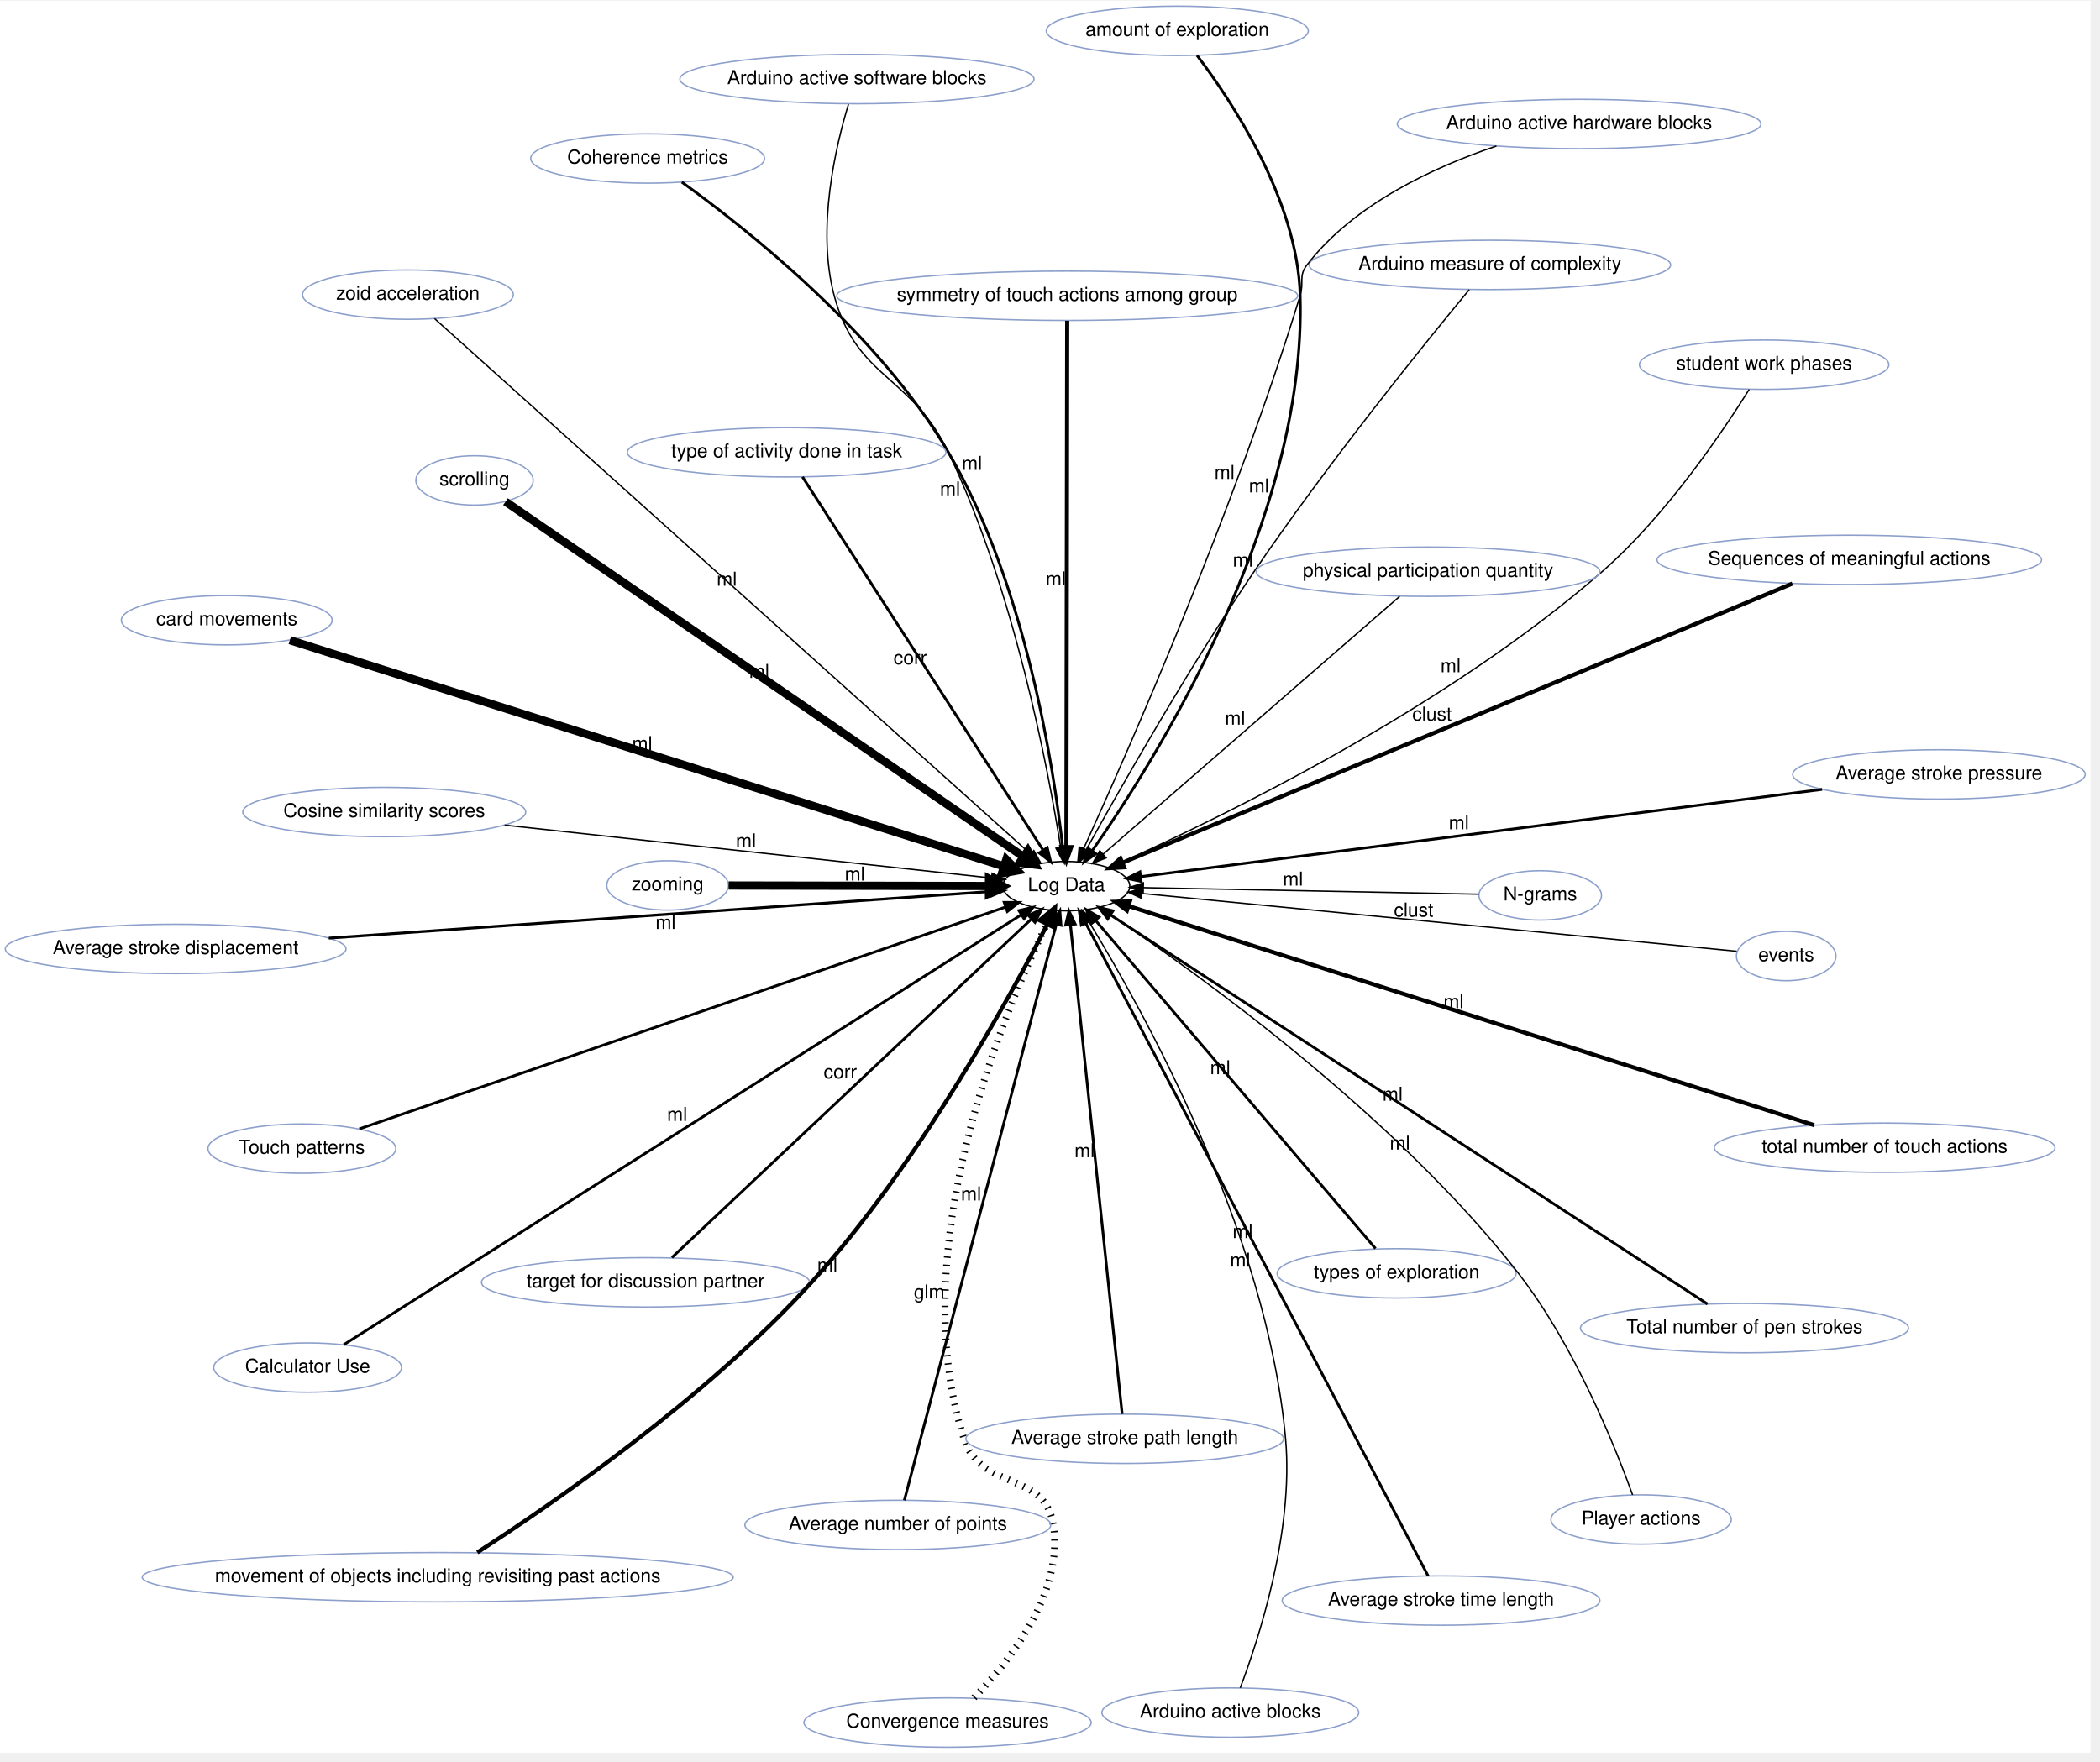
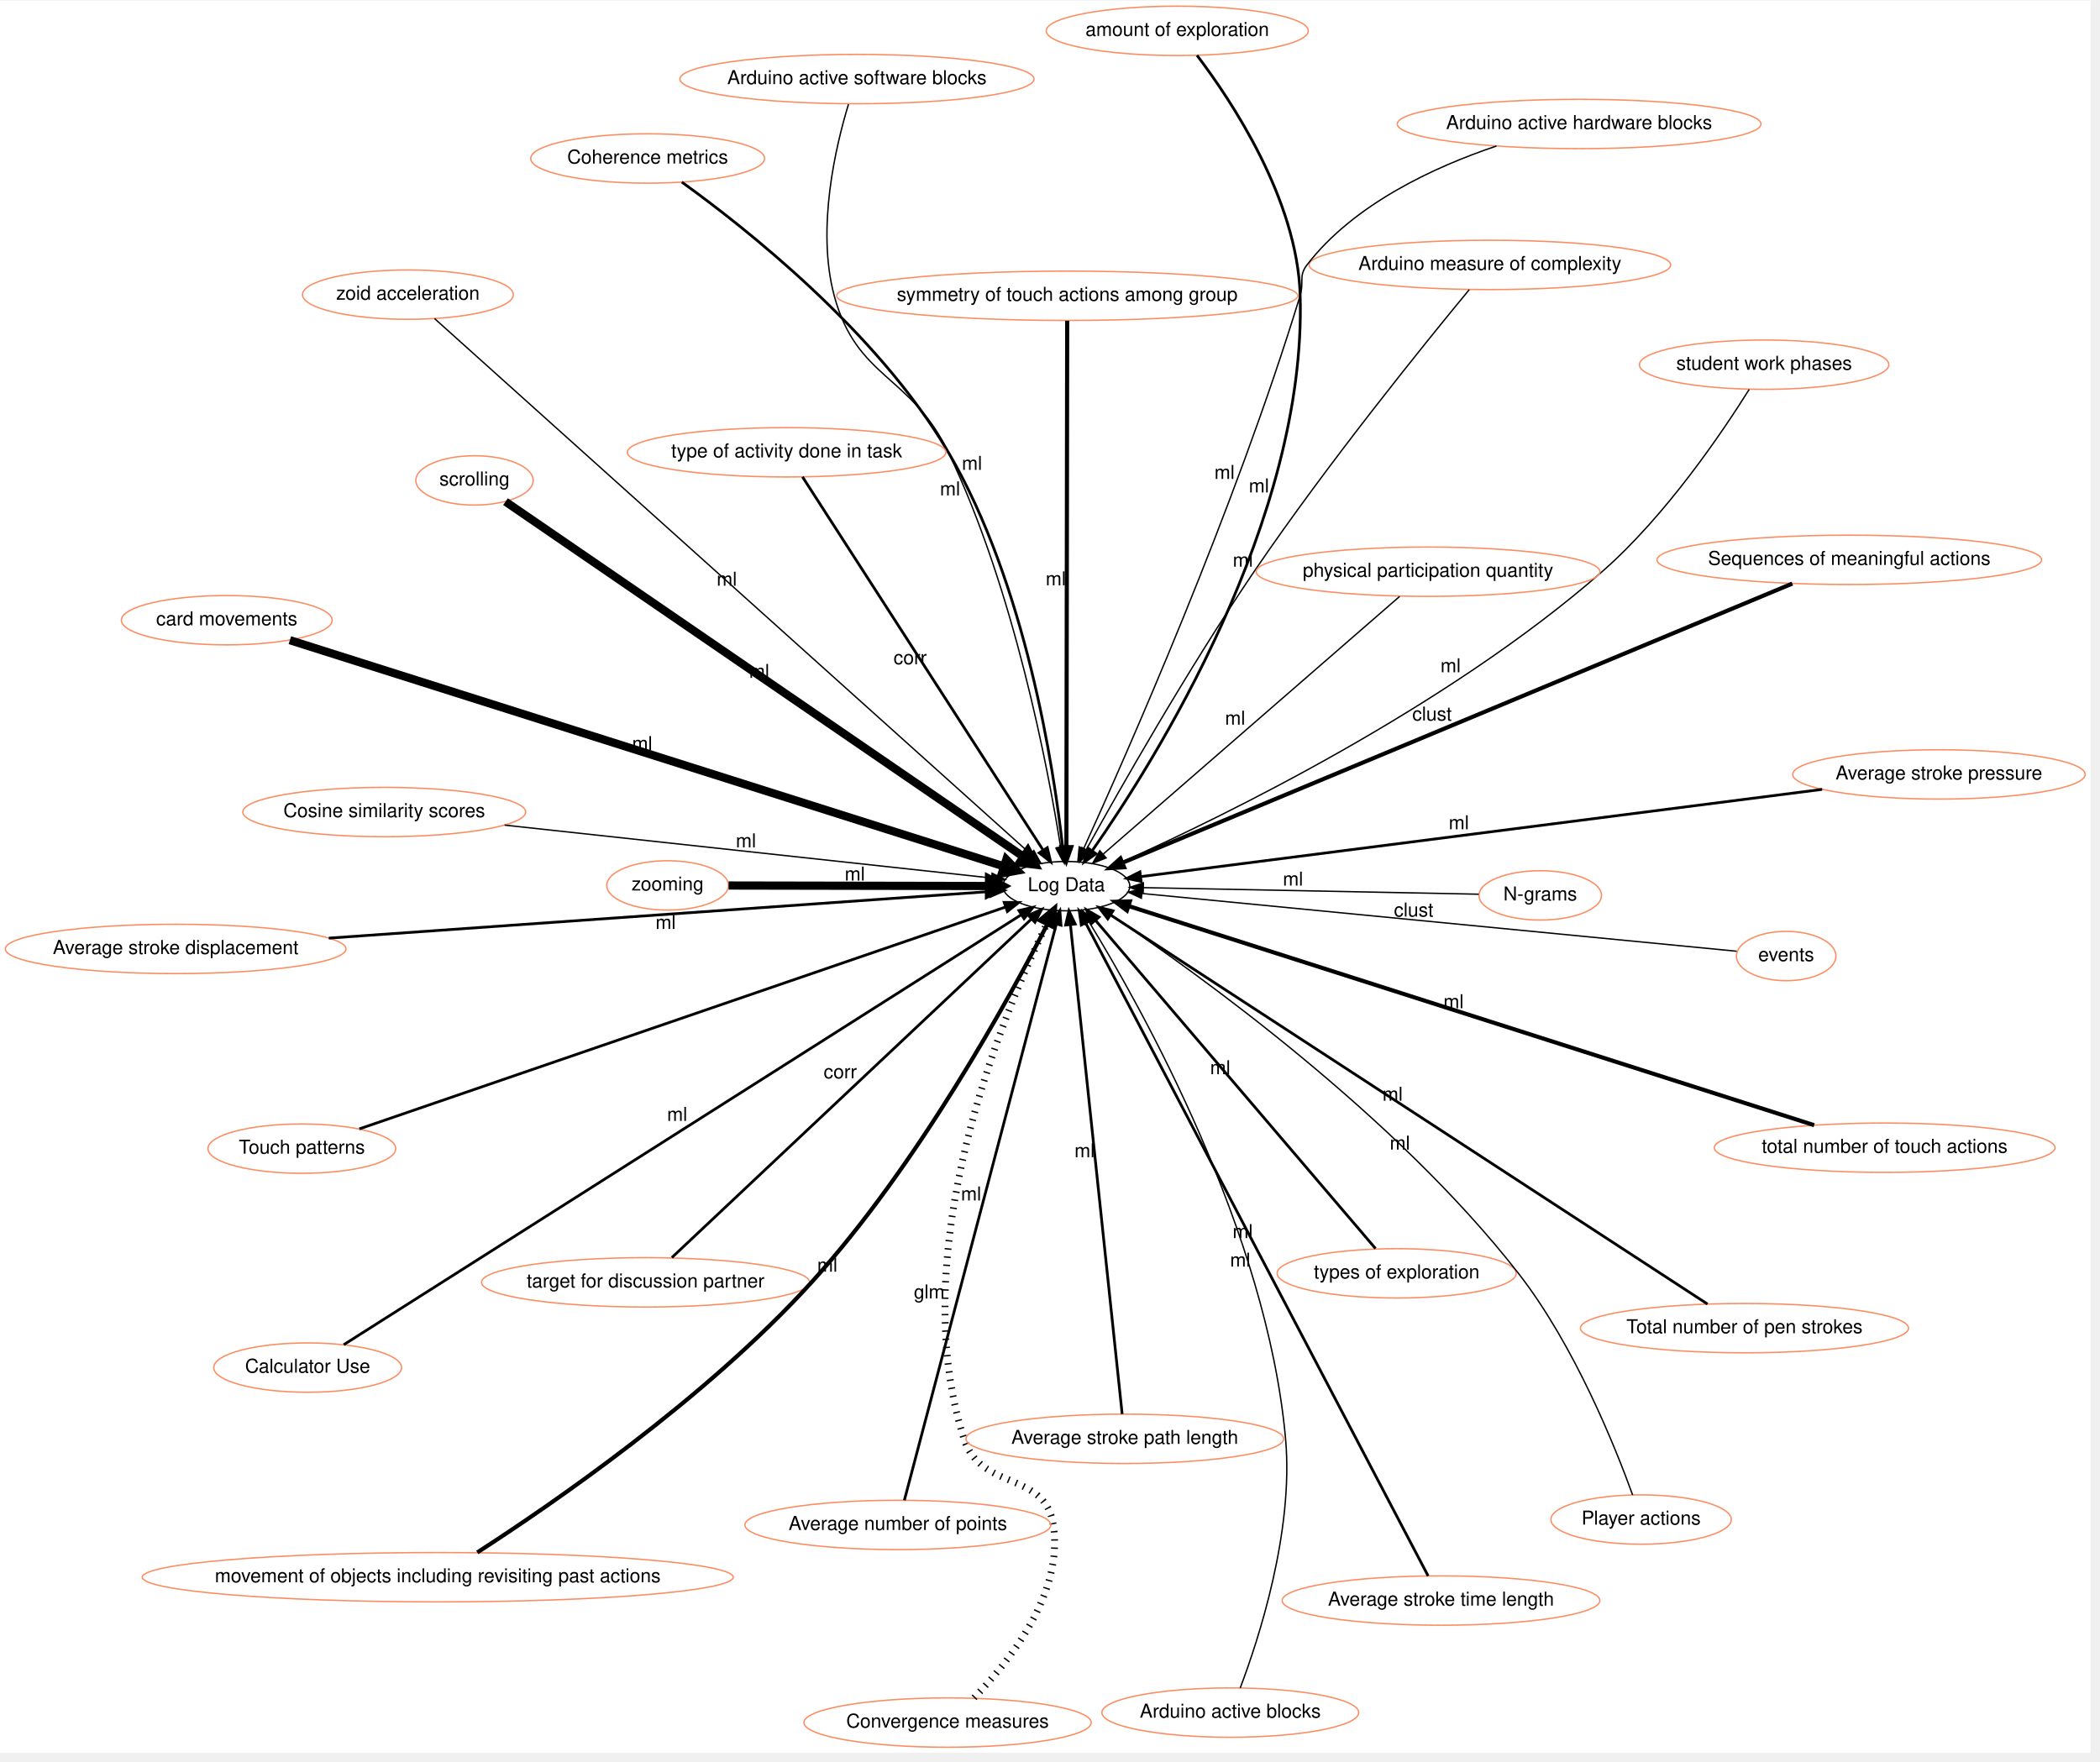
<svg xmlns="http://www.w3.org/2000/svg" xmlns:xlink="http://www.w3.org/1999/xlink" width="720pt" height="604pt" viewBox="0.00 0.00 720.00 603.52">
  <g id="graph0" class="graph" transform="scale(0.47 0.47) rotate(0) translate(4 1274.3)">
    <polygon fill="white" stroke="transparent" points="-4,4 -4,-1274.3 1521,-1274.3 1521,4 -4,4" />
    <g id="node1" class="node">
      <g id="a_node1">
        <a xlink:href="index.svg" xlink:title="Log Data">
          <ellipse fill="none" stroke="black" cx="773.88" cy="-628.27" rx="46.29" ry="18" />
          <text text-anchor="middle" x="773.88" y="-624.57" font-family="Helvetica,sans-Serif" font-size="14.00">Log Data</text>
        </a>
      </g>
    </g>
    <g id="node2" class="node">
      <g id="a_node2">
        <a xlink:href="https://scholar.google.com/scholar?hl=en&amp;q=Analysing%20frequent%20sequential%20patterns%20of%20collaborative%20learning%20activity%20around%20an%20interactive%20tabletop" xlink:title="events" target="_blank">
-           <ellipse fill="none" stroke="#8da0cb" cx="1298.99" cy="-577.27" rx="36.29" ry="18" />
+           <ellipse fill="none" stroke="#fc8d62" cx="1298.99" cy="-577.27" rx="36.29" ry="18" />
          <text text-anchor="middle" x="1298.99" y="-573.57" font-family="Helvetica,sans-Serif" font-size="14.00">events</text>
        </a>
      </g>
    </g>
    <g id="edge1" class="edge">
      <path fill="none" stroke="black" d="M1262.9,-580.77C1172.66,-589.54 936.78,-612.45 829.02,-622.91" />
      <polygon fill="black" stroke="black" points="828.61,-619.44 819,-623.89 829.29,-626.4 828.61,-619.44" />
      <g id="a_edge1-label">
        <a xlink:title="1">
          <text text-anchor="middle" x="1027.24" y="-606.1" font-family="Helvetica,sans-Serif" font-size="14.00">clust</text>
        </a>
      </g>
    </g>
    <g id="node3" class="node">
      <g id="a_node3">
        <a xlink:href="https://scholar.google.com/scholar?hl=en&amp;q=The%20Effect%20of%20Mutual%20Gaze%20Perception%20on%20Students’%20Verbal%20Coordination" xlink:title="Convergence measures" target="_blank">
-           <ellipse fill="none" stroke="#8da0cb" cx="687.23" cy="-18" rx="104.78" ry="18" />
+           <ellipse fill="none" stroke="#fc8d62" cx="687.23" cy="-18" rx="104.78" ry="18" />
          <text text-anchor="middle" x="687.23" y="-14.3" font-family="Helvetica,sans-Serif" font-size="14.00">Convergence measures</text>
        </a>
      </g>
    </g>
    <g id="edge2" class="edge">
      <path fill="none" stroke="black" stroke-width="5" stroke-dasharray="1,5" d="M706.55,-36.12C731.89,-62.11 772.27,-112.38 764.36,-162.33 758.08,-202 711.51,-186.74 699.22,-224.99 654.99,-362.65 727.91,-535.68 759.95,-601.34" />
      <polygon fill="black" stroke="black" stroke-width="5" points="756.18,-603.57 764.54,-610.58 764.01,-599.68 756.18,-603.57" />
      <g id="a_edge2-label">
        <a xlink:title="5">
          <text text-anchor="middle" x="673.87" y="-327.43" font-family="Helvetica,sans-Serif" font-size="14.00">glm</text>
        </a>
      </g>
    </g>
    <g id="node4" class="node">
      <g id="a_node4">
        <a xlink:href="https://scholar.google.com/scholar?hl=en&amp;q=The%20Effect%20of%20Mutual%20Gaze%20Perception%20on%20Students’%20Verbal%20Coordination" xlink:title="Coherence metrics" target="_blank">
-           <ellipse fill="none" stroke="#8da0cb" cx="468.45" cy="-1159.18" rx="85.29" ry="18" />
+           <ellipse fill="none" stroke="#fc8d62" cx="468.45" cy="-1159.18" rx="85.29" ry="18" />
          <text text-anchor="middle" x="468.45" y="-1155.48" font-family="Helvetica,sans-Serif" font-size="14.00">Coherence metrics</text>
        </a>
      </g>
    </g>
    <g id="edge3" class="edge">
      <path fill="none" stroke="black" stroke-width="2" d="M493.37,-1141.96C539.02,-1109.09 636.13,-1032.77 687.78,-944.88 744.31,-848.68 764.74,-714.34 771.22,-656.54" />
      <polygon fill="black" stroke="black" stroke-width="2" points="774.72,-656.66 772.3,-646.35 767.76,-655.92 774.72,-656.66" />
      <g id="a_edge3-label">
        <a xlink:title="2">
          <text text-anchor="middle" x="705.04" y="-931.98" font-family="Helvetica,sans-Serif" font-size="14.00">ml</text>
        </a>
      </g>
    </g>
    <g id="node5" class="node">
      <g id="a_node5">
        <a xlink:href="https://scholar.google.com/scholar?hl=en&amp;q=The%20Effect%20of%20Mutual%20Gaze%20Perception%20on%20Students’%20Verbal%20Coordination" xlink:title="N-grams" target="_blank">
-           <ellipse fill="none" stroke="#8da0cb" cx="1119.57" cy="-621.52" rx="44.69" ry="18" />
+           <ellipse fill="none" stroke="#fc8d62" cx="1119.57" cy="-621.52" rx="44.69" ry="18" />
          <text text-anchor="middle" x="1119.57" y="-617.82" font-family="Helvetica,sans-Serif" font-size="14.00">N-grams</text>
        </a>
      </g>
    </g>
    <g id="edge4" class="edge">
      <path fill="none" stroke="black" d="M1074.73,-622.39C1012.09,-623.62 898.41,-625.84 830.15,-627.17" />
      <polygon fill="black" stroke="black" points="829.94,-623.67 820.02,-627.37 830.08,-630.67 829.94,-623.67" />
      <g id="a_edge4-label">
        <a xlink:title="1">
          <text text-anchor="middle" x="939.2" y="-628.68" font-family="Helvetica,sans-Serif" font-size="14.00">ml</text>
        </a>
      </g>
    </g>
    <g id="node6" class="node">
      <g id="a_node6">
        <a xlink:href="https://scholar.google.com/scholar?hl=en&amp;q=The%20Effect%20of%20Mutual%20Gaze%20Perception%20on%20Students’%20Verbal%20Coordination" xlink:title="Cosine similarity scores" target="_blank">
-           <ellipse fill="none" stroke="#8da0cb" cx="276.3" cy="-682.33" rx="103.18" ry="18" />
+           <ellipse fill="none" stroke="#fc8d62" cx="276.3" cy="-682.33" rx="103.18" ry="18" />
          <text text-anchor="middle" x="276.3" y="-678.63" font-family="Helvetica,sans-Serif" font-size="14.00">Cosine similarity scores</text>
        </a>
      </g>
    </g>
    <g id="edge5" class="edge">
      <path fill="none" stroke="black" d="M364.11,-672.79C466.79,-661.63 633.58,-643.51 719.26,-634.2" />
      <polygon fill="black" stroke="black" points="719.74,-637.67 729.3,-633.11 718.98,-630.71 719.74,-637.67" />
      <g id="a_edge5-label">
        <a xlink:title="1">
          <text text-anchor="middle" x="540.16" y="-656.59" font-family="Helvetica,sans-Serif" font-size="14.00">ml</text>
        </a>
      </g>
    </g>
    <g id="node7" class="node">
      <g id="a_node7">
        <a xlink:href="https://scholar.google.com/scholar?hl=en&amp;q=Expertise%20estimation%20based%20on%20simple%20multimodal%20features" xlink:title="Calculator Use" target="_blank">
-           <ellipse fill="none" stroke="#8da0cb" cx="220.41" cy="-276.99" rx="68.49" ry="18" />
+           <ellipse fill="none" stroke="#fc8d62" cx="220.41" cy="-276.99" rx="68.49" ry="18" />
          <text text-anchor="middle" x="220.41" y="-273.29" font-family="Helvetica,sans-Serif" font-size="14.00">Calculator Use</text>
        </a>
      </g>
    </g>
    <g id="edge6" class="edge">
      <path fill="none" stroke="black" stroke-width="2" d="M246.74,-293.69C337.97,-351.6 640.53,-543.63 741.07,-607.45" />
      <polygon fill="black" stroke="black" stroke-width="2" points="739.29,-610.46 749.61,-612.87 743.05,-604.55 739.29,-610.46" />
      <g id="a_edge6-label">
        <a xlink:title="2">
          <text text-anchor="middle" x="490" y="-456.97" font-family="Helvetica,sans-Serif" font-size="14.00">ml</text>
        </a>
      </g>
    </g>
    <g id="node8" class="node">
      <g id="a_node8">
        <a xlink:href="https://scholar.google.com/scholar?hl=en&amp;q=Expertise%20estimation%20based%20on%20simple%20multimodal%20features" xlink:title="Total number of pen strokes" target="_blank">
-           <ellipse fill="none" stroke="#8da0cb" cx="1268.56" cy="-305.78" rx="119.68" ry="18" />
+           <ellipse fill="none" stroke="#fc8d62" cx="1268.56" cy="-305.78" rx="119.68" ry="18" />
          <text text-anchor="middle" x="1268.56" y="-302.08" font-family="Helvetica,sans-Serif" font-size="14.00">Total number of pen strokes</text>
        </a>
      </g>
    </g>
    <g id="edge7" class="edge">
      <path fill="none" stroke="black" stroke-width="2" d="M1241.61,-323.34C1157.13,-378.42 897.62,-547.6 806.18,-607.21" />
      <polygon fill="black" stroke="black" stroke-width="2" points="804.08,-604.4 797.61,-612.79 807.9,-610.27 804.08,-604.4" />
      <g id="a_edge7-label">
        <a xlink:title="2">
          <text text-anchor="middle" x="1011.89" y="-471.69" font-family="Helvetica,sans-Serif" font-size="14.00">ml</text>
        </a>
      </g>
    </g>
    <g id="node9" class="node">
      <g id="a_node9">
        <a xlink:href="https://scholar.google.com/scholar?hl=en&amp;q=Expertise%20estimation%20based%20on%20simple%20multimodal%20features" xlink:title="Average number of points" target="_blank">
-           <ellipse fill="none" stroke="#8da0cb" cx="650.97" cy="-162.2" rx="111.58" ry="18" />
+           <ellipse fill="none" stroke="#fc8d62" cx="650.97" cy="-162.2" rx="111.58" ry="18" />
          <text text-anchor="middle" x="650.97" y="-158.5" font-family="Helvetica,sans-Serif" font-size="14.00">Average number of points</text>
        </a>
      </g>
    </g>
    <g id="edge8" class="edge">
      <path fill="none" stroke="black" stroke-width="2" d="M655.72,-180.18C674.5,-251.4 743.75,-514 766.55,-600.46" />
      <polygon fill="black" stroke="black" stroke-width="2" points="763.22,-601.56 769.15,-610.34 769.98,-599.77 763.22,-601.56" />
      <g id="a_edge8-label">
        <a xlink:title="2">
          <text text-anchor="middle" x="704.4" y="-398.92" font-family="Helvetica,sans-Serif" font-size="14.00">ml</text>
        </a>
      </g>
    </g>
    <g id="node10" class="node">
      <g id="a_node10">
        <a xlink:href="https://scholar.google.com/scholar?hl=en&amp;q=Expertise%20estimation%20based%20on%20simple%20multimodal%20features" xlink:title="Average stroke time length" target="_blank">
-           <ellipse fill="none" stroke="#8da0cb" cx="1047.2" cy="-107.03" rx="115.88" ry="18" />
+           <ellipse fill="none" stroke="#fc8d62" cx="1047.2" cy="-107.03" rx="115.88" ry="18" />
          <text text-anchor="middle" x="1047.2" y="-103.33" font-family="Helvetica,sans-Serif" font-size="14.00">Average stroke time length</text>
        </a>
      </g>
    </g>
    <g id="edge9" class="edge">
      <path fill="none" stroke="black" stroke-width="2" d="M1037.8,-124.97C997.18,-202.43 836.73,-508.41 787.99,-601.35" />
      <polygon fill="black" stroke="black" stroke-width="2" points="784.79,-599.92 783.25,-610.4 790.99,-603.17 784.79,-599.92" />
      <g id="a_edge9-label">
        <a xlink:title="2">
          <text text-anchor="middle" x="902.53" y="-371.48" font-family="Helvetica,sans-Serif" font-size="14.00">ml</text>
        </a>
      </g>
    </g>
    <g id="node11" class="node">
      <g id="a_node11">
        <a xlink:href="https://scholar.google.com/scholar?hl=en&amp;q=Expertise%20estimation%20based%20on%20simple%20multimodal%20features" xlink:title="Average stroke path length" target="_blank">
-           <ellipse fill="none" stroke="#8da0cb" cx="816.51" cy="-225.03" rx="115.88" ry="18" />
+           <ellipse fill="none" stroke="#fc8d62" cx="816.51" cy="-225.03" rx="115.88" ry="18" />
          <text text-anchor="middle" x="816.51" y="-221.33" font-family="Helvetica,sans-Serif" font-size="14.00">Average stroke path length</text>
        </a>
      </g>
    </g>
    <g id="edge10" class="edge">
      <path fill="none" stroke="black" stroke-width="2" d="M814.6,-243.14C807.83,-307.1 785.04,-522.7 776.84,-600.22" />
      <polygon fill="black" stroke="black" stroke-width="2" points="773.36,-599.9 775.79,-610.21 780.32,-600.63 773.36,-599.9" />
      <g id="a_edge10-label">
        <a xlink:title="2">
          <text text-anchor="middle" x="787.19" y="-430.47" font-family="Helvetica,sans-Serif" font-size="14.00">ml</text>
        </a>
      </g>
    </g>
    <g id="node12" class="node">
      <g id="a_node12">
        <a xlink:href="https://scholar.google.com/scholar?hl=en&amp;q=Expertise%20estimation%20based%20on%20simple%20multimodal%20features" xlink:title="Average stroke displacement" target="_blank">
-           <ellipse fill="none" stroke="#8da0cb" cx="124.14" cy="-582.46" rx="124.28" ry="18" />
+           <ellipse fill="none" stroke="#fc8d62" cx="124.14" cy="-582.46" rx="124.28" ry="18" />
          <text text-anchor="middle" x="124.14" y="-578.76" font-family="Helvetica,sans-Serif" font-size="14.00">Average stroke displacement</text>
        </a>
      </g>
    </g>
    <g id="edge11" class="edge">
      <path fill="none" stroke="black" stroke-width="2" d="M235.83,-590.34C376.11,-600.23 611.34,-616.81 718.13,-624.34" />
      <polygon fill="black" stroke="black" stroke-width="2" points="718.14,-627.85 728.36,-625.06 718.63,-620.86 718.14,-627.85" />
      <g id="a_edge11-label">
        <a xlink:title="2">
          <text text-anchor="middle" x="481.57" y="-597.02" font-family="Helvetica,sans-Serif" font-size="14.00">ml</text>
        </a>
      </g>
    </g>
    <g id="node13" class="node">
      <g id="a_node13">
        <a xlink:href="https://scholar.google.com/scholar?hl=en&amp;q=Expertise%20estimation%20based%20on%20simple%20multimodal%20features" xlink:title="Average stroke pressure" target="_blank">
-           <ellipse fill="none" stroke="#8da0cb" cx="1410.41" cy="-709.78" rx="106.68" ry="18" />
+           <ellipse fill="none" stroke="#fc8d62" cx="1410.41" cy="-709.78" rx="106.68" ry="18" />
          <text text-anchor="middle" x="1410.41" y="-706.08" font-family="Helvetica,sans-Serif" font-size="14.00">Average stroke pressure</text>
        </a>
      </g>
    </g>
    <g id="edge12" class="edge">
      <path fill="none" stroke="black" stroke-width="2" d="M1325.23,-698.87C1192.18,-681.83 938.83,-649.39 828.03,-635.2" />
      <polygon fill="black" stroke="black" stroke-width="2" points="828.44,-631.73 818.08,-633.93 827.55,-638.67 828.44,-631.73" />
      <g id="a_edge12-label">
        <a xlink:title="2">
          <text text-anchor="middle" x="1060.22" y="-669.76" font-family="Helvetica,sans-Serif" font-size="14.00">ml</text>
        </a>
      </g>
    </g>
    <g id="node14" class="node">
      <g id="a_node14">
        <a xlink:href="https://scholar.google.com/scholar?hl=en&amp;q=Capturing%20and%20analyzing%20verbal%20and%20physical%20collaborative%20learning%20interactions%20at%20an%20enriched%20interactive%20tabletop" xlink:title="Sequences of meaningful actions" target="_blank">
-           <ellipse fill="none" stroke="#8da0cb" cx="1345.02" cy="-866.34" rx="140.28" ry="18" />
+           <ellipse fill="none" stroke="#fc8d62" cx="1345.02" cy="-866.34" rx="140.28" ry="18" />
          <text text-anchor="middle" x="1345.02" y="-862.64" font-family="Helvetica,sans-Serif" font-size="14.00">Sequences of meaningful actions</text>
        </a>
      </g>
    </g>
    <g id="edge13" class="edge">
      <path fill="none" stroke="black" stroke-width="3" d="M1303.48,-849.03C1197.81,-804.98 919.71,-689.06 814.76,-645.31" />
      <polygon fill="black" stroke="black" stroke-width="3" points="816.02,-642.04 805.45,-641.43 813.33,-648.51 816.02,-642.04" />
      <g id="a_edge13-label">
        <a xlink:title="3">
          <text text-anchor="middle" x="1040.64" y="-749.1" font-family="Helvetica,sans-Serif" font-size="14.00">clust</text>
        </a>
      </g>
    </g>
    <g id="node15" class="node">
      <g id="a_node15">
        <a xlink:href="https://scholar.google.com/scholar?hl=en&amp;q=Unraveling%20Students'%20Interaction%20around%20a%20Tangible%20Interface%20Using%20Multimodal%20Learning%20Analytics." xlink:title="amount of exploration" target="_blank">
-           <ellipse fill="none" stroke="#8da0cb" cx="854.81" cy="-1252.3" rx="95.58" ry="18" />
+           <ellipse fill="none" stroke="#fc8d62" cx="854.81" cy="-1252.3" rx="95.58" ry="18" />
          <text text-anchor="middle" x="854.81" y="-1248.6" font-family="Helvetica,sans-Serif" font-size="14.00">amount of exploration</text>
        </a>
      </g>
    </g>
    <g id="edge14" class="edge">
      <path fill="none" stroke="black" stroke-width="2" d="M869.21,-1234.41C894.03,-1201.76 942.43,-1129.39 944.45,-1059.2 949.19,-895.2 838.16,-719.05 792.78,-654.16" />
      <polygon fill="black" stroke="black" stroke-width="2" points="795.46,-651.9 786.83,-645.76 789.75,-655.94 795.46,-651.9" />
      <g id="a_edge14-label">
        <a xlink:title="2">
          <text text-anchor="middle" x="914.39" y="-915.54" font-family="Helvetica,sans-Serif" font-size="14.00">ml</text>
        </a>
      </g>
    </g>
    <g id="node16" class="node">
      <g id="a_node16">
        <a xlink:href="https://scholar.google.com/scholar?hl=en&amp;q=Unraveling%20Students'%20Interaction%20around%20a%20Tangible%20Interface%20Using%20Multimodal%20Learning%20Analytics." xlink:title="types of exploration" target="_blank">
-           <ellipse fill="none" stroke="#8da0cb" cx="1014.85" cy="-345.76" rx="87.18" ry="18" />
+           <ellipse fill="none" stroke="#fc8d62" cx="1014.85" cy="-345.76" rx="87.18" ry="18" />
          <text text-anchor="middle" x="1014.85" y="-342.06" font-family="Helvetica,sans-Serif" font-size="14.00">types of exploration</text>
        </a>
      </g>
    </g>
    <g id="edge15" class="edge">
      <path fill="none" stroke="black" stroke-width="2" d="M999.41,-363.86C957.72,-412.73 842.85,-547.4 795.11,-603.37" />
      <polygon fill="black" stroke="black" stroke-width="2" points="792.4,-601.16 788.57,-611.04 797.73,-605.7 792.4,-601.16" />
      <g id="a_edge15-label">
        <a xlink:title="2">
          <text text-anchor="middle" x="886.15" y="-491.06" font-family="Helvetica,sans-Serif" font-size="14.00">ml</text>
        </a>
      </g>
    </g>
    <g id="node17" class="node">
      <g id="a_node17">
        <a xlink:href="https://scholar.google.com/scholar?hl=en&amp;q=Gaze%20quality%20assisted%20automatic%20recognition%20of%20social%20contexts%20in%20collaborative%20Tetris" xlink:title="Player actions" target="_blank">
-           <ellipse fill="none" stroke="#8da0cb" cx="1193.16" cy="-166.14" rx="65.79" ry="18" />
+           <ellipse fill="none" stroke="#fc8d62" cx="1193.16" cy="-166.14" rx="65.79" ry="18" />
          <text text-anchor="middle" x="1193.16" y="-162.44" font-family="Helvetica,sans-Serif" font-size="14.00">Player actions</text>
        </a>
      </g>
    </g>
    <g id="edge16" class="edge">
      <path fill="none" stroke="black" d="M1186.97,-184.07C1174.7,-218.02 1144.83,-293.01 1103.53,-345.94 1013.45,-461.42 870.14,-564.28 806.34,-607.13" />
      <polygon fill="black" stroke="black" points="804.26,-604.31 797.88,-612.77 808.15,-610.13 804.26,-604.31" />
      <g id="a_edge16-label">
        <a xlink:title="1">
          <text text-anchor="middle" x="1017.2" y="-436.04" font-family="Helvetica,sans-Serif" font-size="14.00">ml</text>
        </a>
      </g>
    </g>
    <g id="node18" class="node">
      <g id="a_node18">
        <a xlink:href="https://scholar.google.com/scholar?hl=en&amp;q=Gaze%20quality%20assisted%20automatic%20recognition%20of%20social%20contexts%20in%20collaborative%20Tetris" xlink:title="zoid acceleration" target="_blank">
-           <ellipse fill="none" stroke="#8da0cb" cx="293.57" cy="-1059.84" rx="76.89" ry="18" />
+           <ellipse fill="none" stroke="#fc8d62" cx="293.57" cy="-1059.84" rx="76.89" ry="18" />
          <text text-anchor="middle" x="293.57" y="-1056.14" font-family="Helvetica,sans-Serif" font-size="14.00">zoid acceleration</text>
        </a>
      </g>
    </g>
    <g id="edge17" class="edge">
      <path fill="none" stroke="black" d="M312.99,-1042.39C388.39,-974.64 661.72,-729.04 747.76,-651.74" />
      <polygon fill="black" stroke="black" points="750.16,-654.28 755.26,-645 745.48,-649.08 750.16,-654.28" />
      <g id="a_edge17-label">
        <a xlink:title="1">
          <text text-anchor="middle" x="526.17" y="-847.46" font-family="Helvetica,sans-Serif" font-size="14.00">ml</text>
        </a>
      </g>
    </g>
    <g id="node19" class="node">
      <g id="a_node19">
        <a xlink:href="https://scholar.google.com/scholar?hl=en&amp;q=High%20Accuracy%20Detection%20of%20Collaboration%20From%20Log%20Data%20and%20Superficial%20Speech%20Features" xlink:title="card movements" target="_blank">
-           <ellipse fill="none" stroke="#8da0cb" cx="161.41" cy="-822.3" rx="76.89" ry="18" />
+           <ellipse fill="none" stroke="#fc8d62" cx="161.41" cy="-822.3" rx="76.89" ry="18" />
          <text text-anchor="middle" x="161.41" y="-818.6" font-family="Helvetica,sans-Serif" font-size="14.00">card movements</text>
        </a>
      </g>
    </g>
    <g id="edge18" class="edge">
      <path fill="none" stroke="black" stroke-width="6" d="M207.45,-807.72C321.27,-771.66 614.9,-678.63 728.27,-642.72" />
      <polygon fill="black" stroke="black" stroke-width="6" points="730.09,-647.65 738.03,-639.62 726.91,-637.64 730.09,-647.65" />
      <g id="a_edge18-label">
        <a xlink:title="6">
          <text text-anchor="middle" x="464.5" y="-727.55" font-family="Helvetica,sans-Serif" font-size="14.00">ml</text>
        </a>
      </g>
    </g>
    <g id="node20" class="node">
      <g id="a_node20">
        <a xlink:href="https://scholar.google.com/scholar?hl=en&amp;q=High%20Accuracy%20Detection%20of%20Collaboration%20From%20Log%20Data%20and%20Superficial%20Speech%20Features" xlink:title="scrolling" target="_blank">
-           <ellipse fill="none" stroke="#8da0cb" cx="342.15" cy="-924.3" rx="42.79" ry="18" />
+           <ellipse fill="none" stroke="#fc8d62" cx="342.15" cy="-924.3" rx="42.79" ry="18" />
          <text text-anchor="middle" x="342.15" y="-920.6" font-family="Helvetica,sans-Serif" font-size="14.00">scrolling</text>
        </a>
      </g>
    </g>
    <g id="edge19" class="edge">
      <path fill="none" stroke="black" stroke-width="6" d="M364.75,-908.8C436.57,-859.56 659.66,-706.59 742.49,-649.79" />
      <polygon fill="black" stroke="black" stroke-width="6" points="745.7,-653.96 750.98,-643.97 739.76,-645.3 745.7,-653.96" />
      <g id="a_edge19-label">
        <a xlink:title="6">
          <text text-anchor="middle" x="549.85" y="-780.19" font-family="Helvetica,sans-Serif" font-size="14.00">ml</text>
        </a>
      </g>
    </g>
    <g id="node21" class="node">
      <g id="a_node21">
        <a xlink:href="https://scholar.google.com/scholar?hl=en&amp;q=High%20Accuracy%20Detection%20of%20Collaboration%20From%20Log%20Data%20and%20Superficial%20Speech%20Features" xlink:title="zooming" target="_blank">
-           <ellipse fill="none" stroke="#8da0cb" cx="483.02" cy="-628.8" rx="44.39" ry="18" />
+           <ellipse fill="none" stroke="#fc8d62" cx="483.02" cy="-628.8" rx="44.39" ry="18" />
          <text text-anchor="middle" x="483.02" y="-625.1" font-family="Helvetica,sans-Serif" font-size="14.00">zooming</text>
        </a>
      </g>
    </g>
    <g id="edge20" class="edge">
      <path fill="none" stroke="black" stroke-width="6" d="M527.52,-628.72C578.45,-628.63 661.98,-628.47 717.45,-628.37" />
      <polygon fill="black" stroke="black" stroke-width="6" points="717.48,-633.62 727.47,-628.35 717.46,-623.12 717.48,-633.62" />
      <g id="a_edge20-label">
        <a xlink:title="6">
          <text text-anchor="middle" x="619.6" y="-632.34" font-family="Helvetica,sans-Serif" font-size="14.00">ml</text>
        </a>
      </g>
    </g>
    <g id="node22" class="node">
      <g id="a_node22">
        <a xlink:href="https://scholar.google.com/scholar?hl=en&amp;q=Modeling%20Collaboration%20Patterns%20on%20an%20Interactive%20Tabletop%20in%20a%20Classroom%20Setting" xlink:title="Touch patterns" target="_blank">
-           <ellipse fill="none" stroke="#8da0cb" cx="216.2" cy="-436.76" rx="68.49" ry="18" />
+           <ellipse fill="none" stroke="#fc8d62" cx="216.2" cy="-436.76" rx="68.49" ry="18" />
          <text text-anchor="middle" x="216.2" y="-433.06" font-family="Helvetica,sans-Serif" font-size="14.00">Touch patterns</text>
        </a>
      </g>
    </g>
    <g id="edge21" class="edge">
      <path fill="none" stroke="black" stroke-width="2" d="M258.12,-451.15C360.81,-486.42 624.26,-576.89 729.49,-613.02" />
      <polygon fill="black" stroke="black" stroke-width="2" points="728.57,-616.41 739.17,-616.35 730.84,-609.79 728.57,-616.41" />
    </g>
    <g id="node23" class="node">
      <g id="a_node23">
        <a xlink:href="https://scholar.google.com/scholar?hl=en&amp;q=Supervised%20machine%20learning%20in%20multimodal%20learning%20analytics%20for%20estimating%20success%20in%20project-based%20learning" xlink:title="Arduino measure of complexity" target="_blank">
-           <ellipse fill="none" stroke="#8da0cb" cx="1082.83" cy="-1081.53" rx="131.88" ry="18" />
+           <ellipse fill="none" stroke="#fc8d62" cx="1082.83" cy="-1081.53" rx="131.88" ry="18" />
          <text text-anchor="middle" x="1082.83" y="-1077.83" font-family="Helvetica,sans-Serif" font-size="14.00">Arduino measure of complexity</text>
        </a>
      </g>
    </g>
    <g id="edge22" class="edge">
      <path fill="none" stroke="black" d="M1067.8,-1063.49C1036.92,-1026.12 964.71,-937.07 910.7,-857.56 862.42,-786.47 812.31,-698.09 788.34,-654.75" />
      <polygon fill="black" stroke="black" points="791.39,-653.03 783.5,-645.96 785.26,-656.41 791.39,-653.03" />
      <g id="a_edge22-label">
        <a xlink:title="1">
          <text text-anchor="middle" x="902.69" y="-861.34" font-family="Helvetica,sans-Serif" font-size="14.00">ml</text>
        </a>
      </g>
    </g>
    <g id="node24" class="node">
      <g id="a_node24">
        <a xlink:href="https://scholar.google.com/scholar?hl=en&amp;q=Supervised%20machine%20learning%20in%20multimodal%20learning%20analytics%20for%20estimating%20success%20in%20project-based%20learning" xlink:title="Arduino active hardware blocks" target="_blank">
-           <ellipse fill="none" stroke="#8da0cb" cx="1147.95" cy="-1184.35" rx="132.68" ry="18" />
+           <ellipse fill="none" stroke="#fc8d62" cx="1147.95" cy="-1184.35" rx="132.68" ry="18" />
          <text text-anchor="middle" x="1147.95" y="-1180.65" font-family="Helvetica,sans-Serif" font-size="14.00">Arduino active hardware blocks</text>
        </a>
      </g>
    </g>
    <g id="edge23" class="edge">
      <path fill="none" stroke="black" d="M1087.62,-1168.27C1042.74,-1153.17 983.56,-1126.06 949.3,-1081.35 943.17,-1073.35 947.39,-1068.84 944.45,-1059.2 896.78,-902.91 817.4,-723.41 786.62,-655.87" />
      <polygon fill="black" stroke="black" points="789.62,-654.01 782.28,-646.37 783.25,-656.92 789.62,-654.01" />
      <g id="a_edge23-label">
        <a xlink:title="1">
          <text text-anchor="middle" x="889.28" y="-925.38" font-family="Helvetica,sans-Serif" font-size="14.00">ml</text>
        </a>
      </g>
    </g>
    <g id="node25" class="node">
      <g id="a_node25">
        <a xlink:href="https://scholar.google.com/scholar?hl=en&amp;q=Supervised%20machine%20learning%20in%20multimodal%20learning%20analytics%20for%20estimating%20success%20in%20project-based%20learning" xlink:title="Arduino active software blocks" target="_blank">
-           <ellipse fill="none" stroke="#8da0cb" cx="621.12" cy="-1217.12" rx="129.18" ry="18" />
+           <ellipse fill="none" stroke="#fc8d62" cx="621.12" cy="-1217.12" rx="129.18" ry="18" />
          <text text-anchor="middle" x="621.12" y="-1213.42" font-family="Helvetica,sans-Serif" font-size="14.00">Arduino active software blocks</text>
        </a>
      </g>
    </g>
    <g id="edge24" class="edge">
      <path fill="none" stroke="black" d="M614.95,-1198.74C605.85,-1168.87 591.3,-1108.19 604.6,-1058.83 620.92,-998.29 660.62,-1001.39 687.78,-944.88 735.88,-844.8 760.65,-713.55 769.73,-656.63" />
      <polygon fill="black" stroke="black" points="773.21,-657 771.29,-646.58 766.3,-655.93 773.21,-657" />
      <g id="a_edge24-label">
        <a xlink:title="1">
          <text text-anchor="middle" x="689.06" y="-913.36" font-family="Helvetica,sans-Serif" font-size="14.00">ml</text>
        </a>
      </g>
    </g>
    <g id="node26" class="node">
      <g id="a_node26">
        <a xlink:href="https://scholar.google.com/scholar?hl=en&amp;q=Supervised%20machine%20learning%20in%20multimodal%20learning%20analytics%20for%20estimating%20success%20in%20project-based%20learning" xlink:title="Arduino active blocks" target="_blank">
-           <ellipse fill="none" stroke="#8da0cb" cx="893.49" cy="-25.28" rx="93.68" ry="18" />
+           <ellipse fill="none" stroke="#fc8d62" cx="893.49" cy="-25.28" rx="93.68" ry="18" />
          <text text-anchor="middle" x="893.49" y="-21.58" font-family="Helvetica,sans-Serif" font-size="14.00">Arduino active blocks</text>
        </a>
      </g>
    </g>
    <g id="edge25" class="edge">
      <path fill="none" stroke="black" d="M900.72,-43.26C913.89,-78.03 939.89,-157.04 933.8,-225.06 920.27,-376.31 828.83,-539.46 790.61,-601.91" />
      <polygon fill="black" stroke="black" points="787.45,-600.38 785.17,-610.72 793.4,-604.06 787.45,-600.38" />
      <g id="a_edge25-label">
        <a xlink:title="1">
          <text text-anchor="middle" x="900.71" y="-350.67" font-family="Helvetica,sans-Serif" font-size="14.00">ml</text>
        </a>
      </g>
    </g>
    <g id="node27" class="node">
      <g id="a_node27">
        <a xlink:href="https://scholar.google.com/scholar?hl=en&amp;q=Supervised%20machine%20learning%20in%20multimodal%20learning%20analytics%20for%20estimating%20success%20in%20project-based%20learning" xlink:title="student work phases" target="_blank">
-           <ellipse fill="none" stroke="#8da0cb" cx="1282.91" cy="-1008.73" rx="90.98" ry="18" />
+           <ellipse fill="none" stroke="#fc8d62" cx="1282.91" cy="-1008.73" rx="90.98" ry="18" />
          <text text-anchor="middle" x="1282.91" y="-1005.03" font-family="Helvetica,sans-Serif" font-size="14.00">student work phases</text>
        </a>
      </g>
    </g>
    <g id="edge26" class="edge">
      <path fill="none" stroke="black" d="M1272,-990.68C1253.05,-960.42 1211.61,-898.77 1164.78,-857.79 1051.55,-758.73 889.45,-679.62 814.61,-645.91" />
      <polygon fill="black" stroke="black" points="815.62,-642.53 805.07,-641.65 812.77,-648.92 815.62,-642.53" />
      <g id="a_edge26-label">
        <a xlink:title="1">
          <text text-anchor="middle" x="1054.2" y="-784.32" font-family="Helvetica,sans-Serif" font-size="14.00">ml</text>
        </a>
      </g>
    </g>
    <g id="node28" class="node">
      <g id="a_node28">
        <a xlink:href="https://scholar.google.com/scholar?hl=en&amp;q=Focused%20or%20Stuck%20Together:%20Multimodal%20Patterns%20Reveal%20Triads’%20Performance%20in%20Collaborative%20Problem%20Solving" xlink:title="type of activity done in task" target="_blank">
-           <ellipse fill="none" stroke="#8da0cb" cx="569.84" cy="-944.81" rx="116.18" ry="18" />
+           <ellipse fill="none" stroke="#fc8d62" cx="569.84" cy="-944.81" rx="116.18" ry="18" />
          <text text-anchor="middle" x="569.84" y="-941.11" font-family="Helvetica,sans-Serif" font-size="14.00">type of activity done in task</text>
        </a>
      </g>
    </g>
    <g id="edge27" class="edge">
      <path fill="none" stroke="black" stroke-width="2" d="M581.4,-926.89C615.62,-873.78 716.62,-717.1 756.95,-654.52" />
      <polygon fill="black" stroke="black" stroke-width="2" points="759.97,-656.3 762.45,-646 754.09,-652.51 759.97,-656.3" />
      <g id="a_edge27-label">
        <a xlink:title="2">
          <text text-anchor="middle" x="659.95" y="-790.2" font-family="Helvetica,sans-Serif" font-size="14.00">corr</text>
        </a>
      </g>
    </g>
    <g id="node29" class="node">
      <g id="a_node29">
        <a xlink:href="https://scholar.google.com/scholar?hl=en&amp;q=Focused%20or%20Stuck%20Together:%20Multimodal%20Patterns%20Reveal%20Triads’%20Performance%20in%20Collaborative%20Problem%20Solving" xlink:title="target for discussion partner" target="_blank">
-           <ellipse fill="none" stroke="#8da0cb" cx="466.92" cy="-339.19" rx="119.68" ry="18" />
+           <ellipse fill="none" stroke="#fc8d62" cx="466.92" cy="-339.19" rx="119.68" ry="18" />
          <text text-anchor="middle" x="466.92" y="-335.49" font-family="Helvetica,sans-Serif" font-size="14.00">target for discussion partner</text>
        </a>
      </g>
    </g>
    <g id="edge28" class="edge">
      <path fill="none" stroke="black" stroke-width="2" d="M486.12,-357.28C539.26,-407.31 688.26,-547.64 748.31,-604.19" />
      <polygon fill="black" stroke="black" stroke-width="2" points="746.17,-606.98 755.85,-611.29 750.97,-601.89 746.17,-606.98" />
      <g id="a_edge28-label">
        <a xlink:title="2">
          <text text-anchor="middle" x="608.95" y="-488.05" font-family="Helvetica,sans-Serif" font-size="14.00">corr</text>
        </a>
      </g>
    </g>
    <g id="node30" class="node">
      <g id="a_node30">
        <a xlink:href="https://scholar.google.com/scholar?hl=en&amp;q=An%20Automatic%20Approach%20for%20Mining%20Patterns%20of%20Collaboration%20around%20an%20Interactive%20Tabletop" xlink:title="total number of touch actions" target="_blank">
-           <ellipse fill="none" stroke="#8da0cb" cx="1370.81" cy="-437.42" rx="124.28" ry="18" />
+           <ellipse fill="none" stroke="#fc8d62" cx="1370.81" cy="-437.42" rx="124.28" ry="18" />
          <text text-anchor="middle" x="1370.81" y="-433.72" font-family="Helvetica,sans-Serif" font-size="14.00">total number of touch actions</text>
        </a>
      </g>
    </g>
    <g id="edge29" class="edge">
      <path fill="none" stroke="black" stroke-width="3" d="M1319.4,-453.86C1204.49,-490.6 928.41,-578.86 819.32,-613.74" />
      <polygon fill="black" stroke="black" stroke-width="3" points="818.07,-610.47 809.61,-616.85 820.2,-617.13 818.07,-610.47" />
      <g id="a_edge29-label">
        <a xlink:title="3">
          <text text-anchor="middle" x="1056.34" y="-539.21" font-family="Helvetica,sans-Serif" font-size="14.00">ml</text>
        </a>
      </g>
    </g>
    <g id="node31" class="node">
      <g id="a_node31">
        <a xlink:href="https://scholar.google.com/scholar?hl=en&amp;q=An%20Automatic%20Approach%20for%20Mining%20Patterns%20of%20Collaboration%20around%20an%20Interactive%20Tabletop" xlink:title="symmetry of touch actions among group" target="_blank">
-           <ellipse fill="none" stroke="#8da0cb" cx="774.53" cy="-1059.01" rx="168.17" ry="18" />
+           <ellipse fill="none" stroke="#fc8d62" cx="774.53" cy="-1059.01" rx="168.17" ry="18" />
          <text text-anchor="middle" x="774.53" y="-1055.31" font-family="Helvetica,sans-Serif" font-size="14.00">symmetry of touch actions among group</text>
        </a>
      </g>
    </g>
    <g id="edge30" class="edge">
      <path fill="none" stroke="black" stroke-width="3" d="M774.5,-1040.78C774.4,-973.5 774.04,-738.87 773.92,-656.84" />
      <polygon fill="black" stroke="black" stroke-width="3" points="777.42,-656.74 773.91,-646.75 770.42,-656.75 777.42,-656.74" />
      <g id="a_edge30-label">
        <a xlink:title="3">
          <text text-anchor="middle" x="766.2" y="-847.72" font-family="Helvetica,sans-Serif" font-size="14.00">ml</text>
        </a>
      </g>
    </g>
    <g id="node32" class="node">
      <g id="a_node32">
        <a xlink:href="https://scholar.google.com/scholar?hl=en&amp;q=Modelling%20and%20Identifying%20Collaborative%20Situations%20in%20a%20Collocated%20Multi-display%20Groupware%20Setting" xlink:title="physical participation quantity" target="_blank">
-           <ellipse fill="none" stroke="#8da0cb" cx="1037.74" cy="-857.68" rx="125.38" ry="18" />
+           <ellipse fill="none" stroke="#fc8d62" cx="1037.74" cy="-857.68" rx="125.38" ry="18" />
          <text text-anchor="middle" x="1037.74" y="-853.98" font-family="Helvetica,sans-Serif" font-size="14.00">physical participation quantity</text>
        </a>
      </g>
    </g>
    <g id="edge31" class="edge">
      <path fill="none" stroke="black" d="M1017.04,-839.68C969.66,-798.48 853.38,-697.39 800.65,-651.55" />
      <polygon fill="black" stroke="black" points="802.9,-648.86 793.05,-644.94 798.3,-654.14 802.9,-648.86" />
      <g id="a_edge31-label">
        <a xlink:title="1">
          <text text-anchor="middle" x="897" y="-746.07" font-family="Helvetica,sans-Serif" font-size="14.00">ml</text>
        </a>
      </g>
    </g>
    <g id="node33" class="node">
      <g id="a_node33">
        <a xlink:href="https://scholar.google.com/scholar?hl=en&amp;q=Using%20the%20Tablet%20Gestures%20and%20Speech%20of%20Pairs%20of%20Students%20to%20Classify%20Their%20Collaboration" xlink:title="movement of objects including revisiting past actions" target="_blank">
-           <ellipse fill="none" stroke="#8da0cb" cx="315.33" cy="-124.05" rx="215.56" ry="18" />
+           <ellipse fill="none" stroke="#fc8d62" cx="315.33" cy="-124.05" rx="215.56" ry="18" />
          <text text-anchor="middle" x="315.33" y="-120.35" font-family="Helvetica,sans-Serif" font-size="14.00">movement of objects including revisiting past actions</text>
        </a>
      </g>
    </g>
    <g id="edge32" class="edge">
      <path fill="none" stroke="black" stroke-width="3" d="M344.18,-142.14C396.94,-176.17 510.66,-254.03 588.11,-339.35 666.02,-425.19 732.73,-547.27 760.32,-601.04" />
      <polygon fill="black" stroke="black" stroke-width="3" points="757.36,-602.94 765.01,-610.27 763.6,-599.77 757.36,-602.94" />
      <g id="a_edge32-label">
        <a xlink:title="3">
          <text text-anchor="middle" x="599.52" y="-346.95" font-family="Helvetica,sans-Serif" font-size="14.00">ml</text>
        </a>
      </g>
    </g>
  </g>
</svg>
